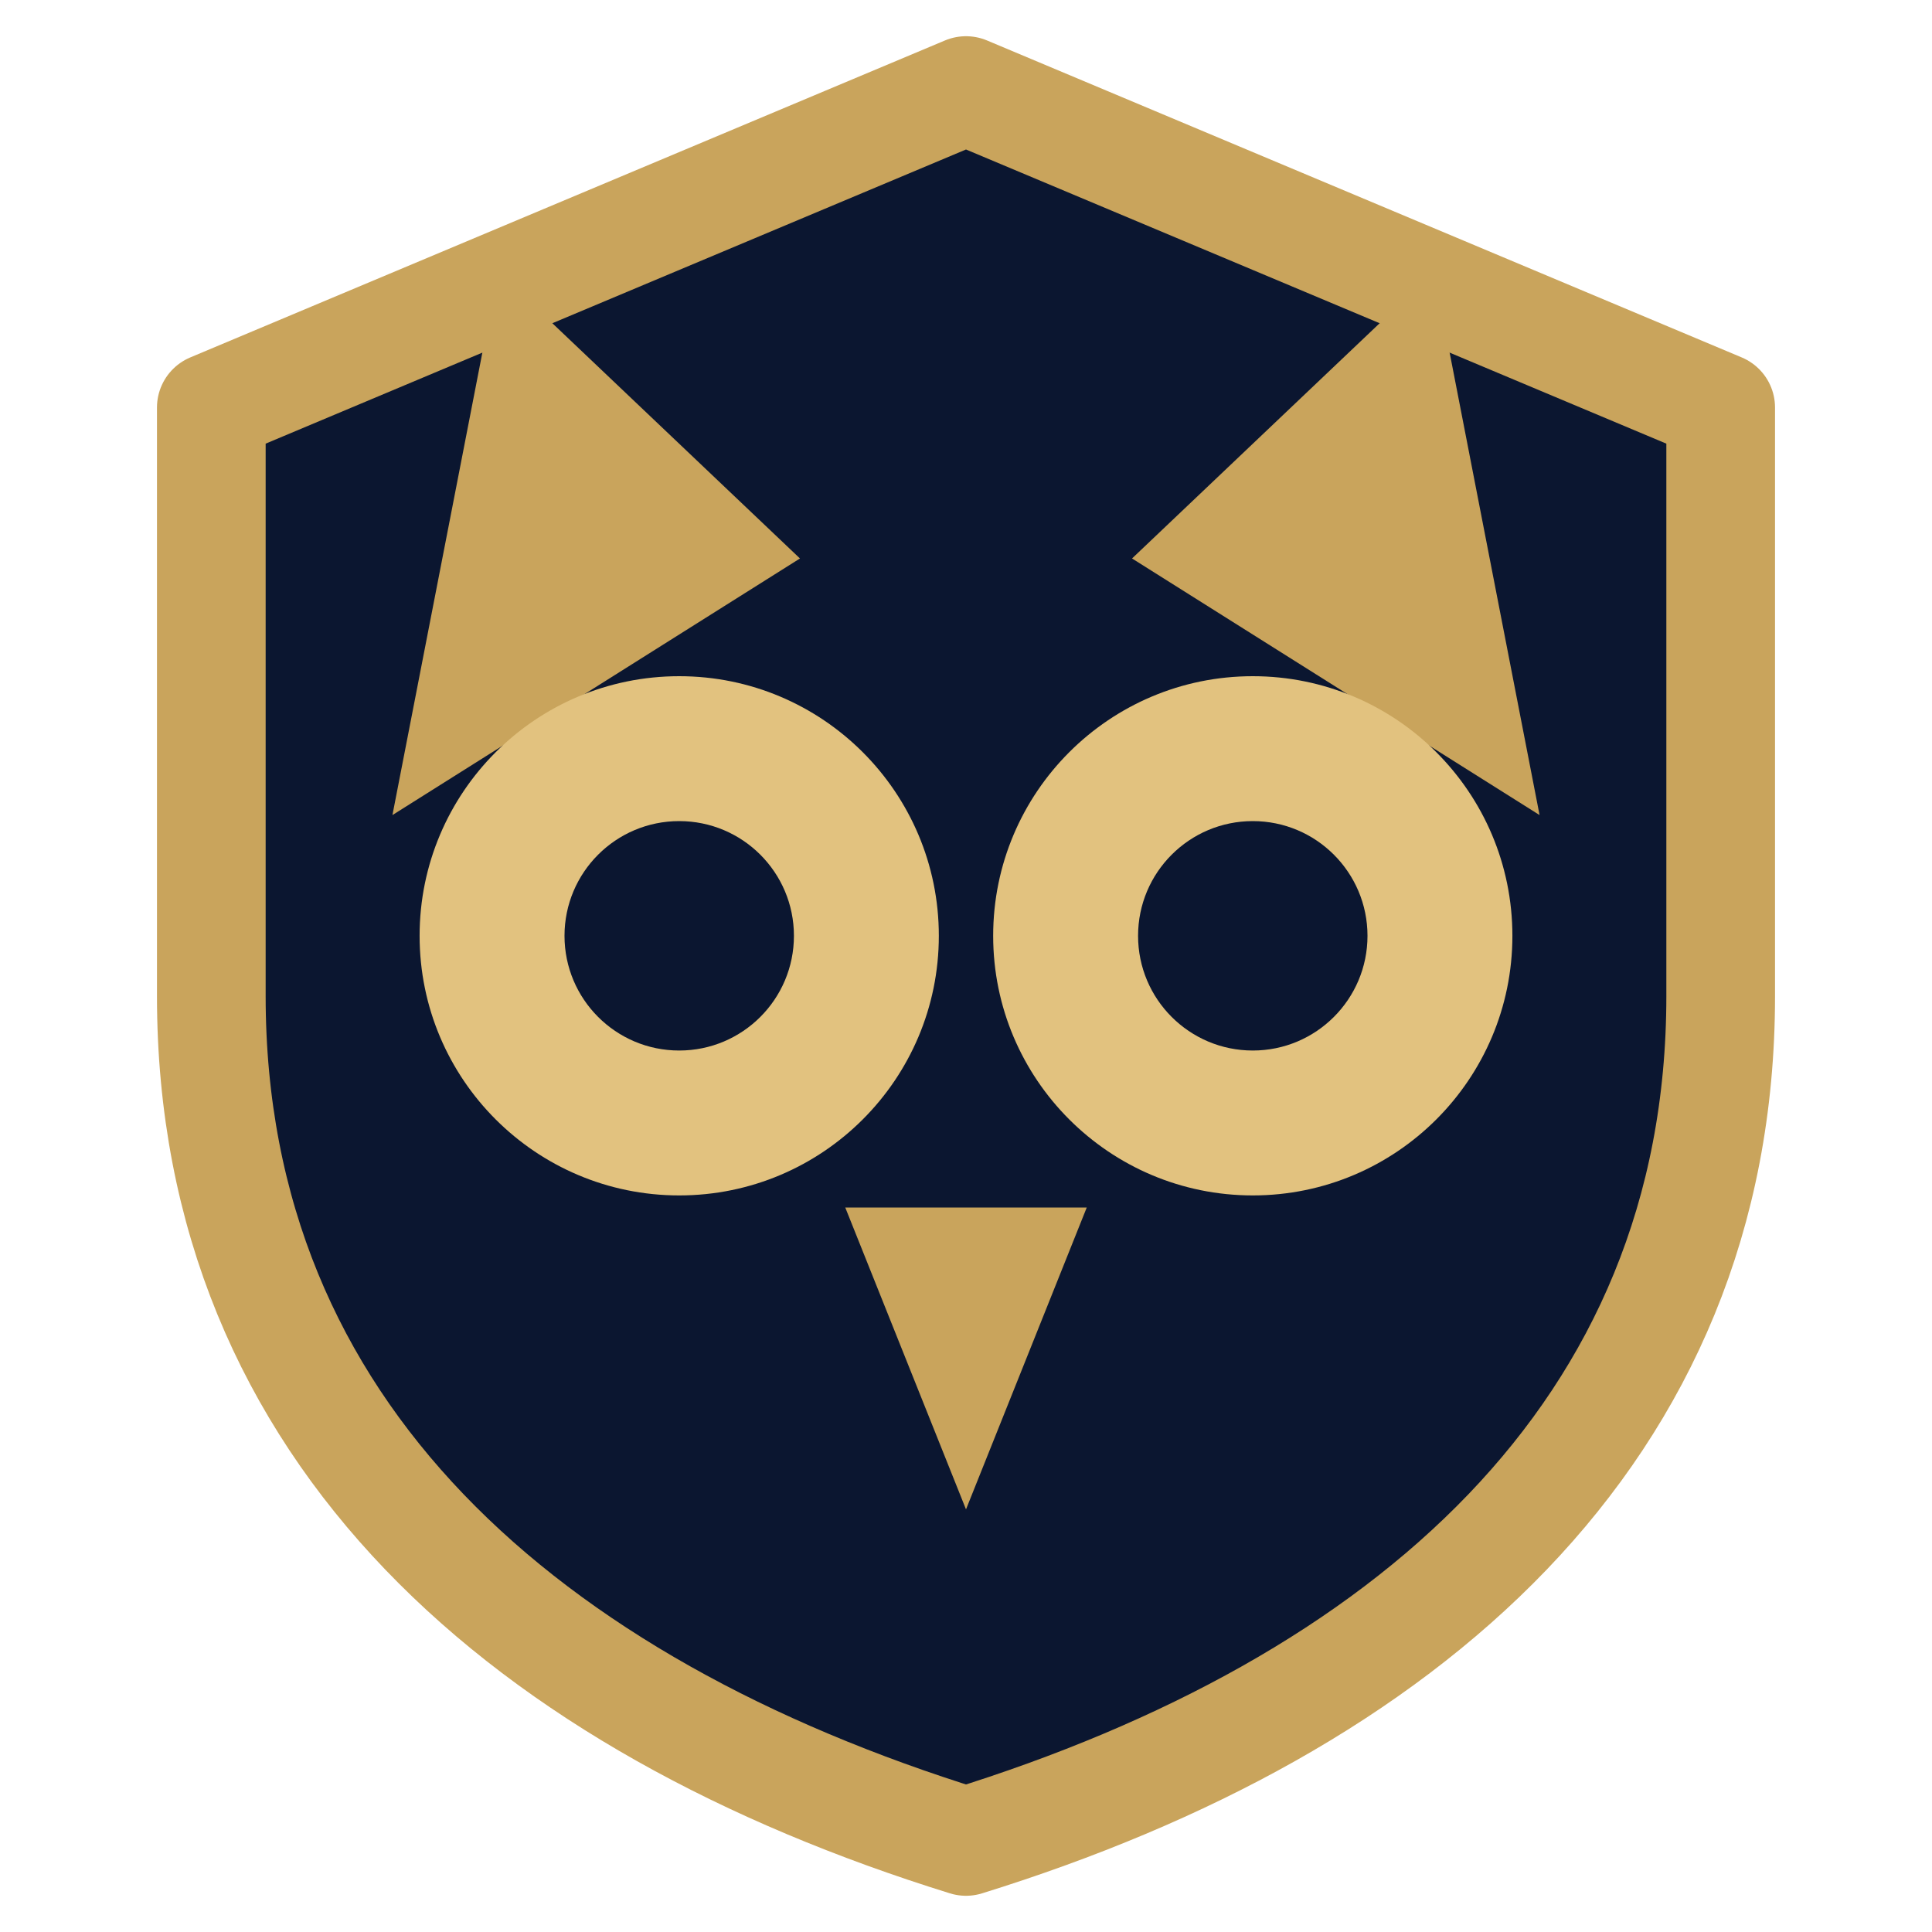
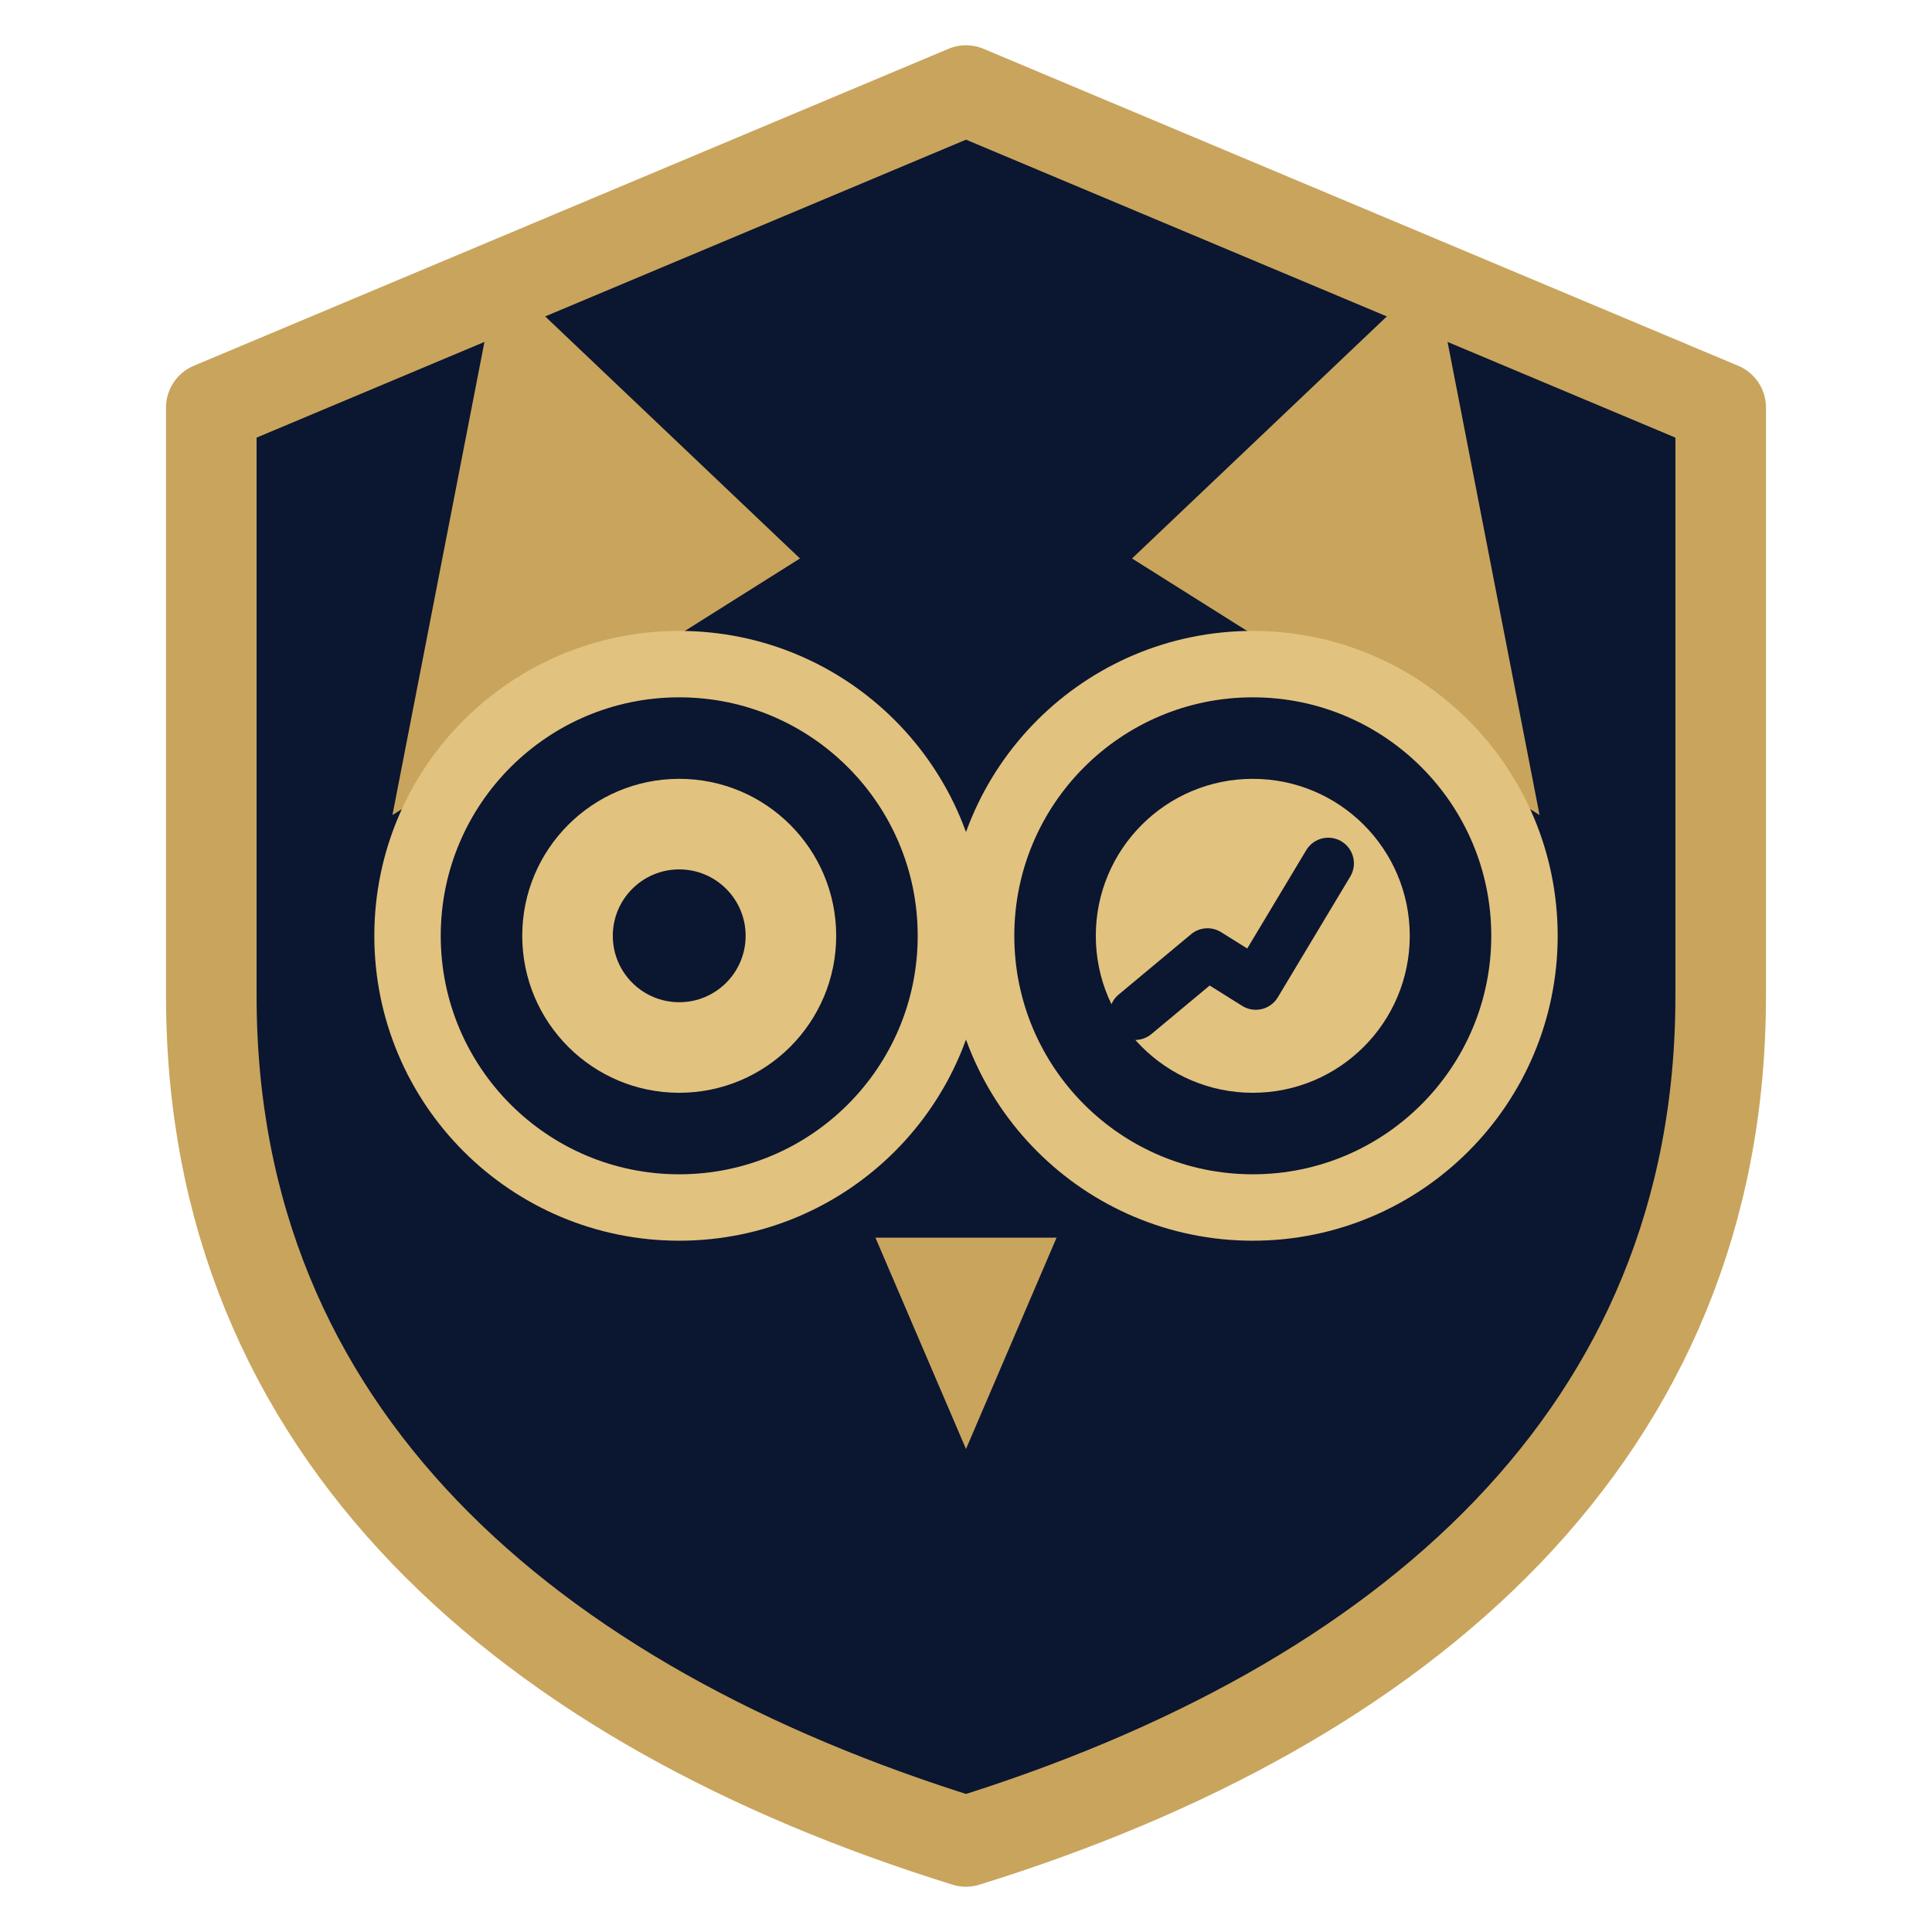
<svg xmlns="http://www.w3.org/2000/svg" viewBox="0 0 64 64" role="img" aria-label="ATHENA owl emblem">
-   <path d="M32 3 L57 13.5 V33 C57 47.5 46.5 56.5 32 61 C17.5 56.5 7 47.5 7 33 V13.5 Z" fill="#0B1630" stroke="#C9A45C" stroke-width="3.6" stroke-linejoin="round" />
+   <path d="M32 3 L57 13.5 V33 C57 47.5 46.5 56.5 32 61 C17.5 56.5 7 47.5 7 33 V13.5 Z" fill="#0B1630" stroke="#C9A45C" stroke-width="3" stroke-linejoin="round" />
  <path d="M13 27 L16.5 9 L26.5 18.5 Z M51 27 L47.5 9 L37.5 18.5 Z" fill="#C9A45C" />
-   <circle cx="22.5" cy="31" r="8.6" fill="#E2C27F" />
-   <circle cx="41.5" cy="31" r="8.6" fill="#E2C27F" />
-   <circle cx="22.5" cy="31" r="3.8" fill="#0B1630" />
-   <circle cx="41.5" cy="31" r="3.8" fill="#0B1630" />
-   <path d="M28 40 H36 L32 50 Z" fill="#C9A45C" />
+   <circle cx="22.5" cy="31" r="9" fill="none" stroke="#E2C27F" stroke-width="2.2" />
+   <circle cx="22.5" cy="31" r="5.2" fill="#E2C27F" />
+   <circle cx="22.5" cy="31" r="2.2" fill="#0B1630" />
+   <circle cx="41.5" cy="31" r="9" fill="none" stroke="#E2C27F" stroke-width="2.2" />
+   <circle cx="41.5" cy="31" r="5.2" fill="#E2C27F" />
+   <polyline points="37.6,33.6 40,31.6 41.6,32.6 44,28.6" fill="none" stroke="#0B1630" stroke-width="1.7" stroke-linecap="round" stroke-linejoin="round" />
+   <path d="M29 41 H35 L32 48 Z" fill="#C9A45C" />
</svg>
